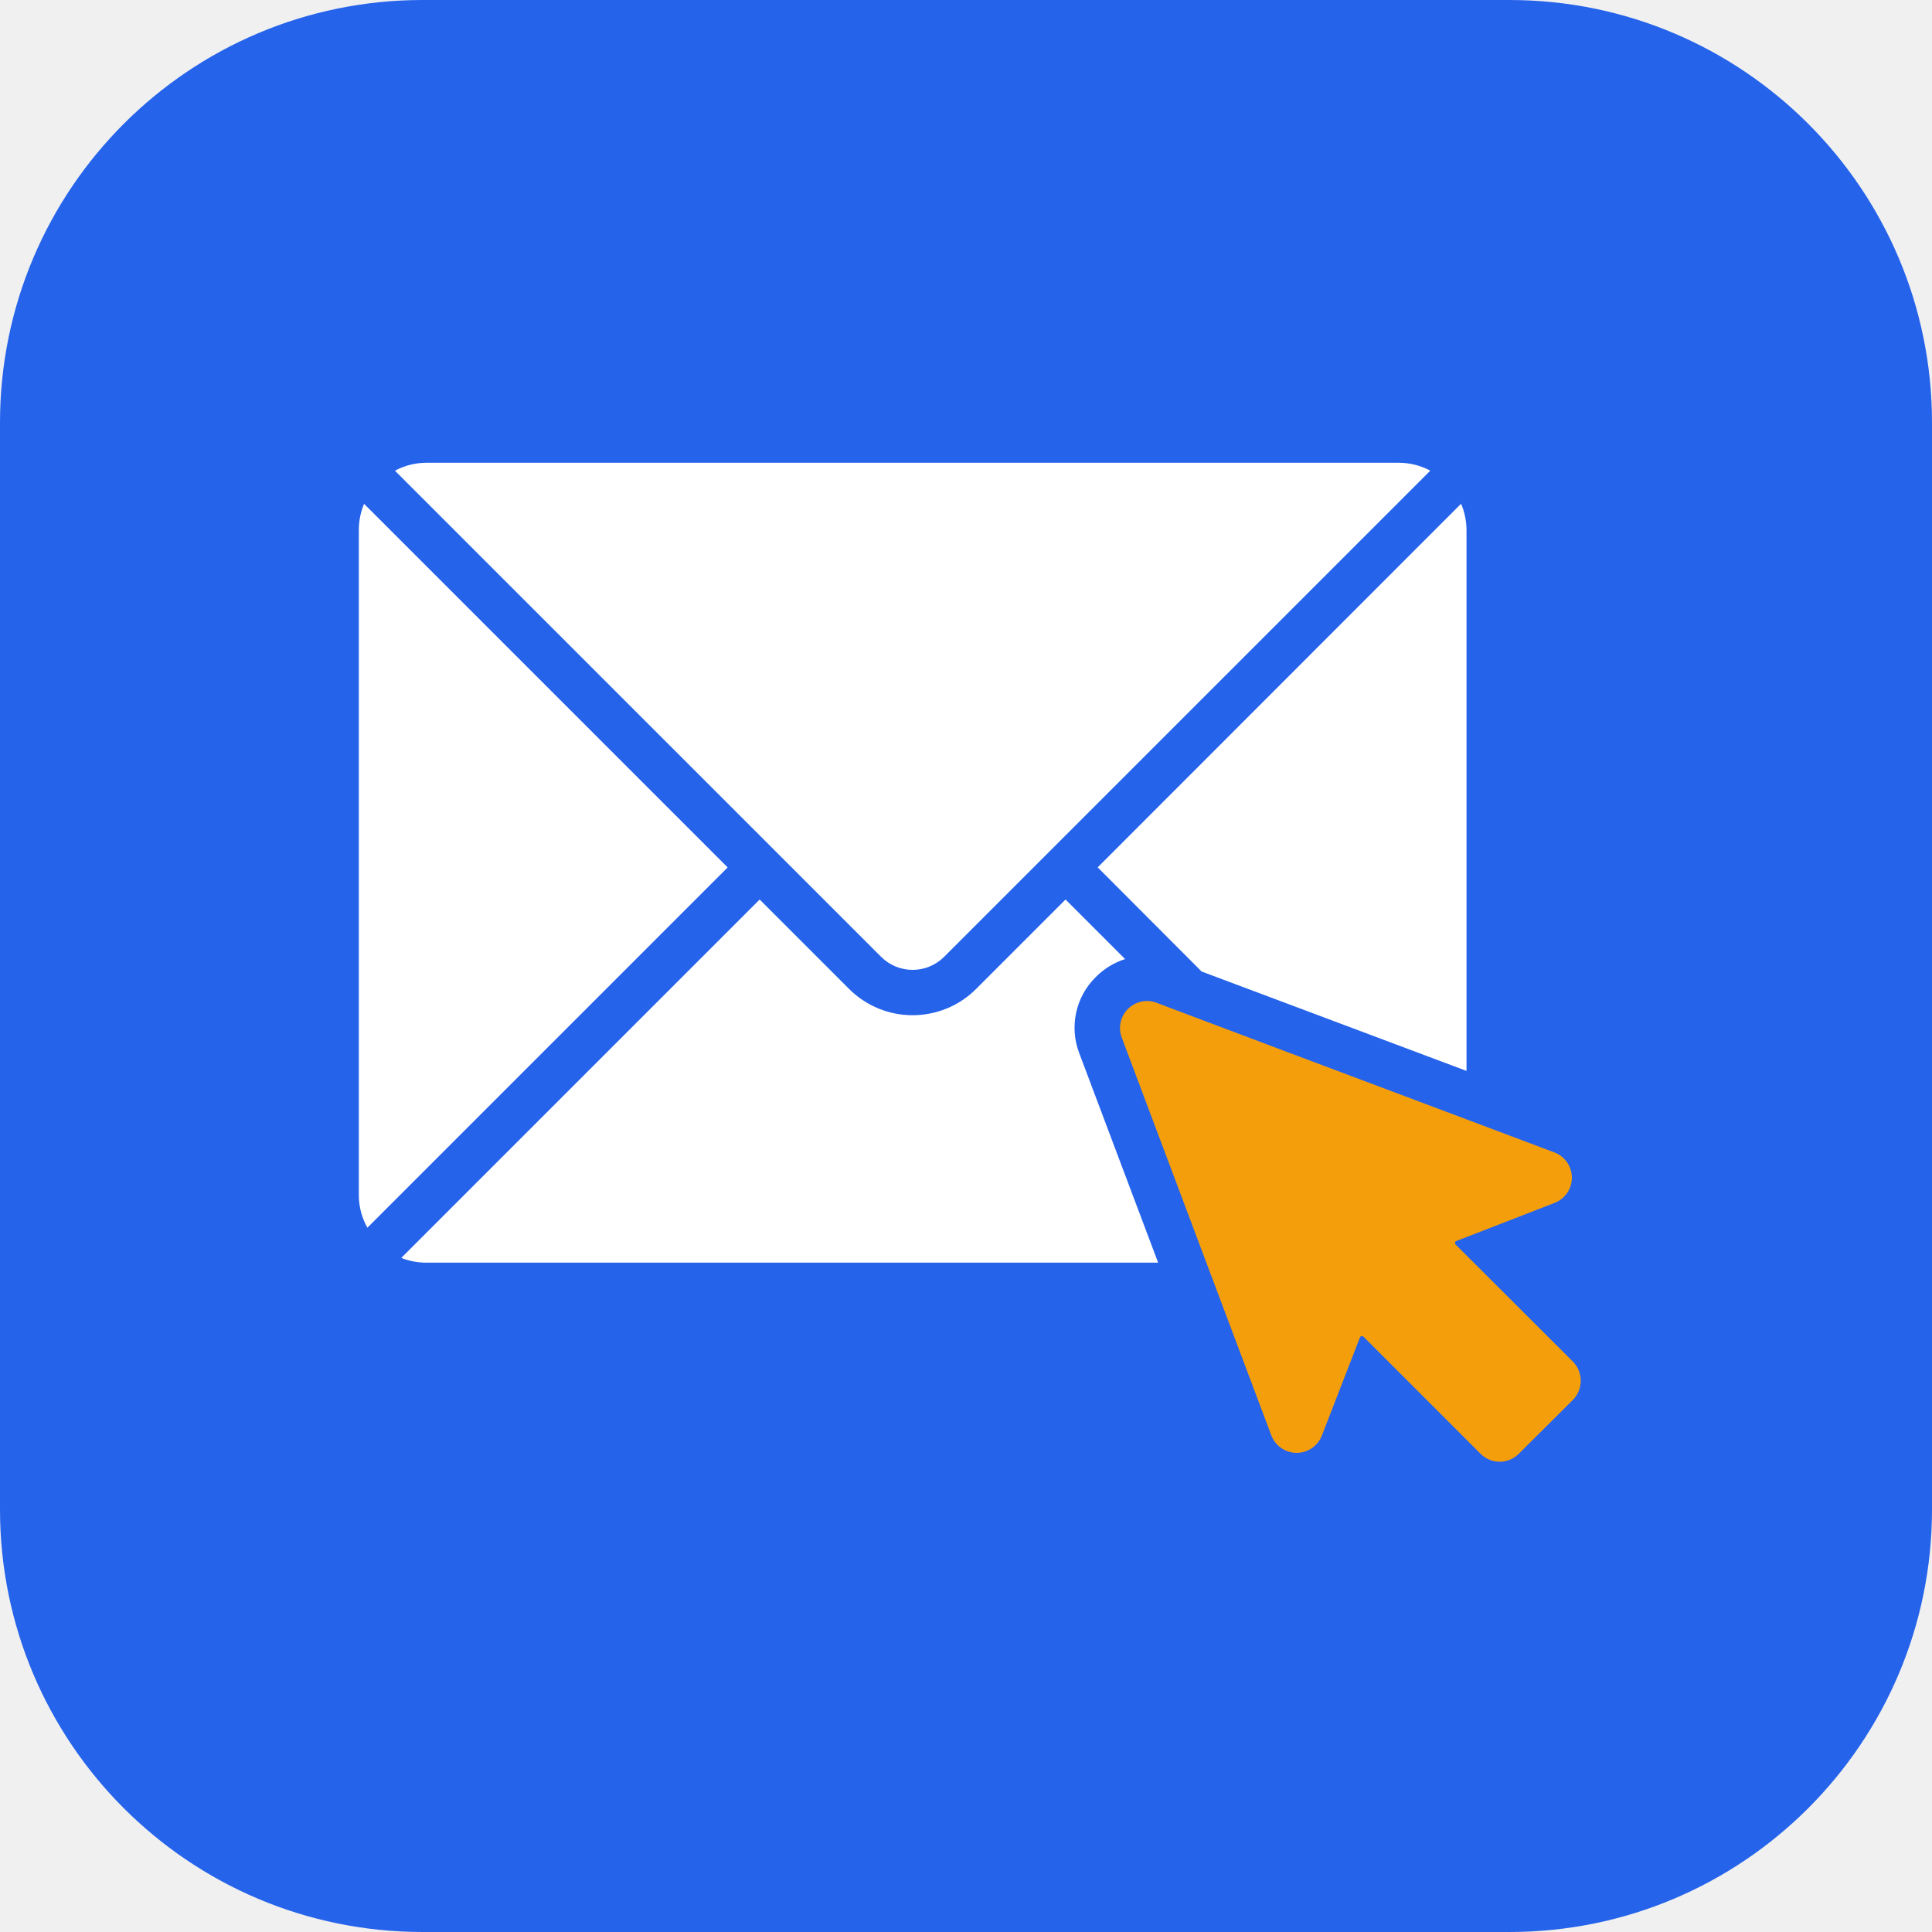
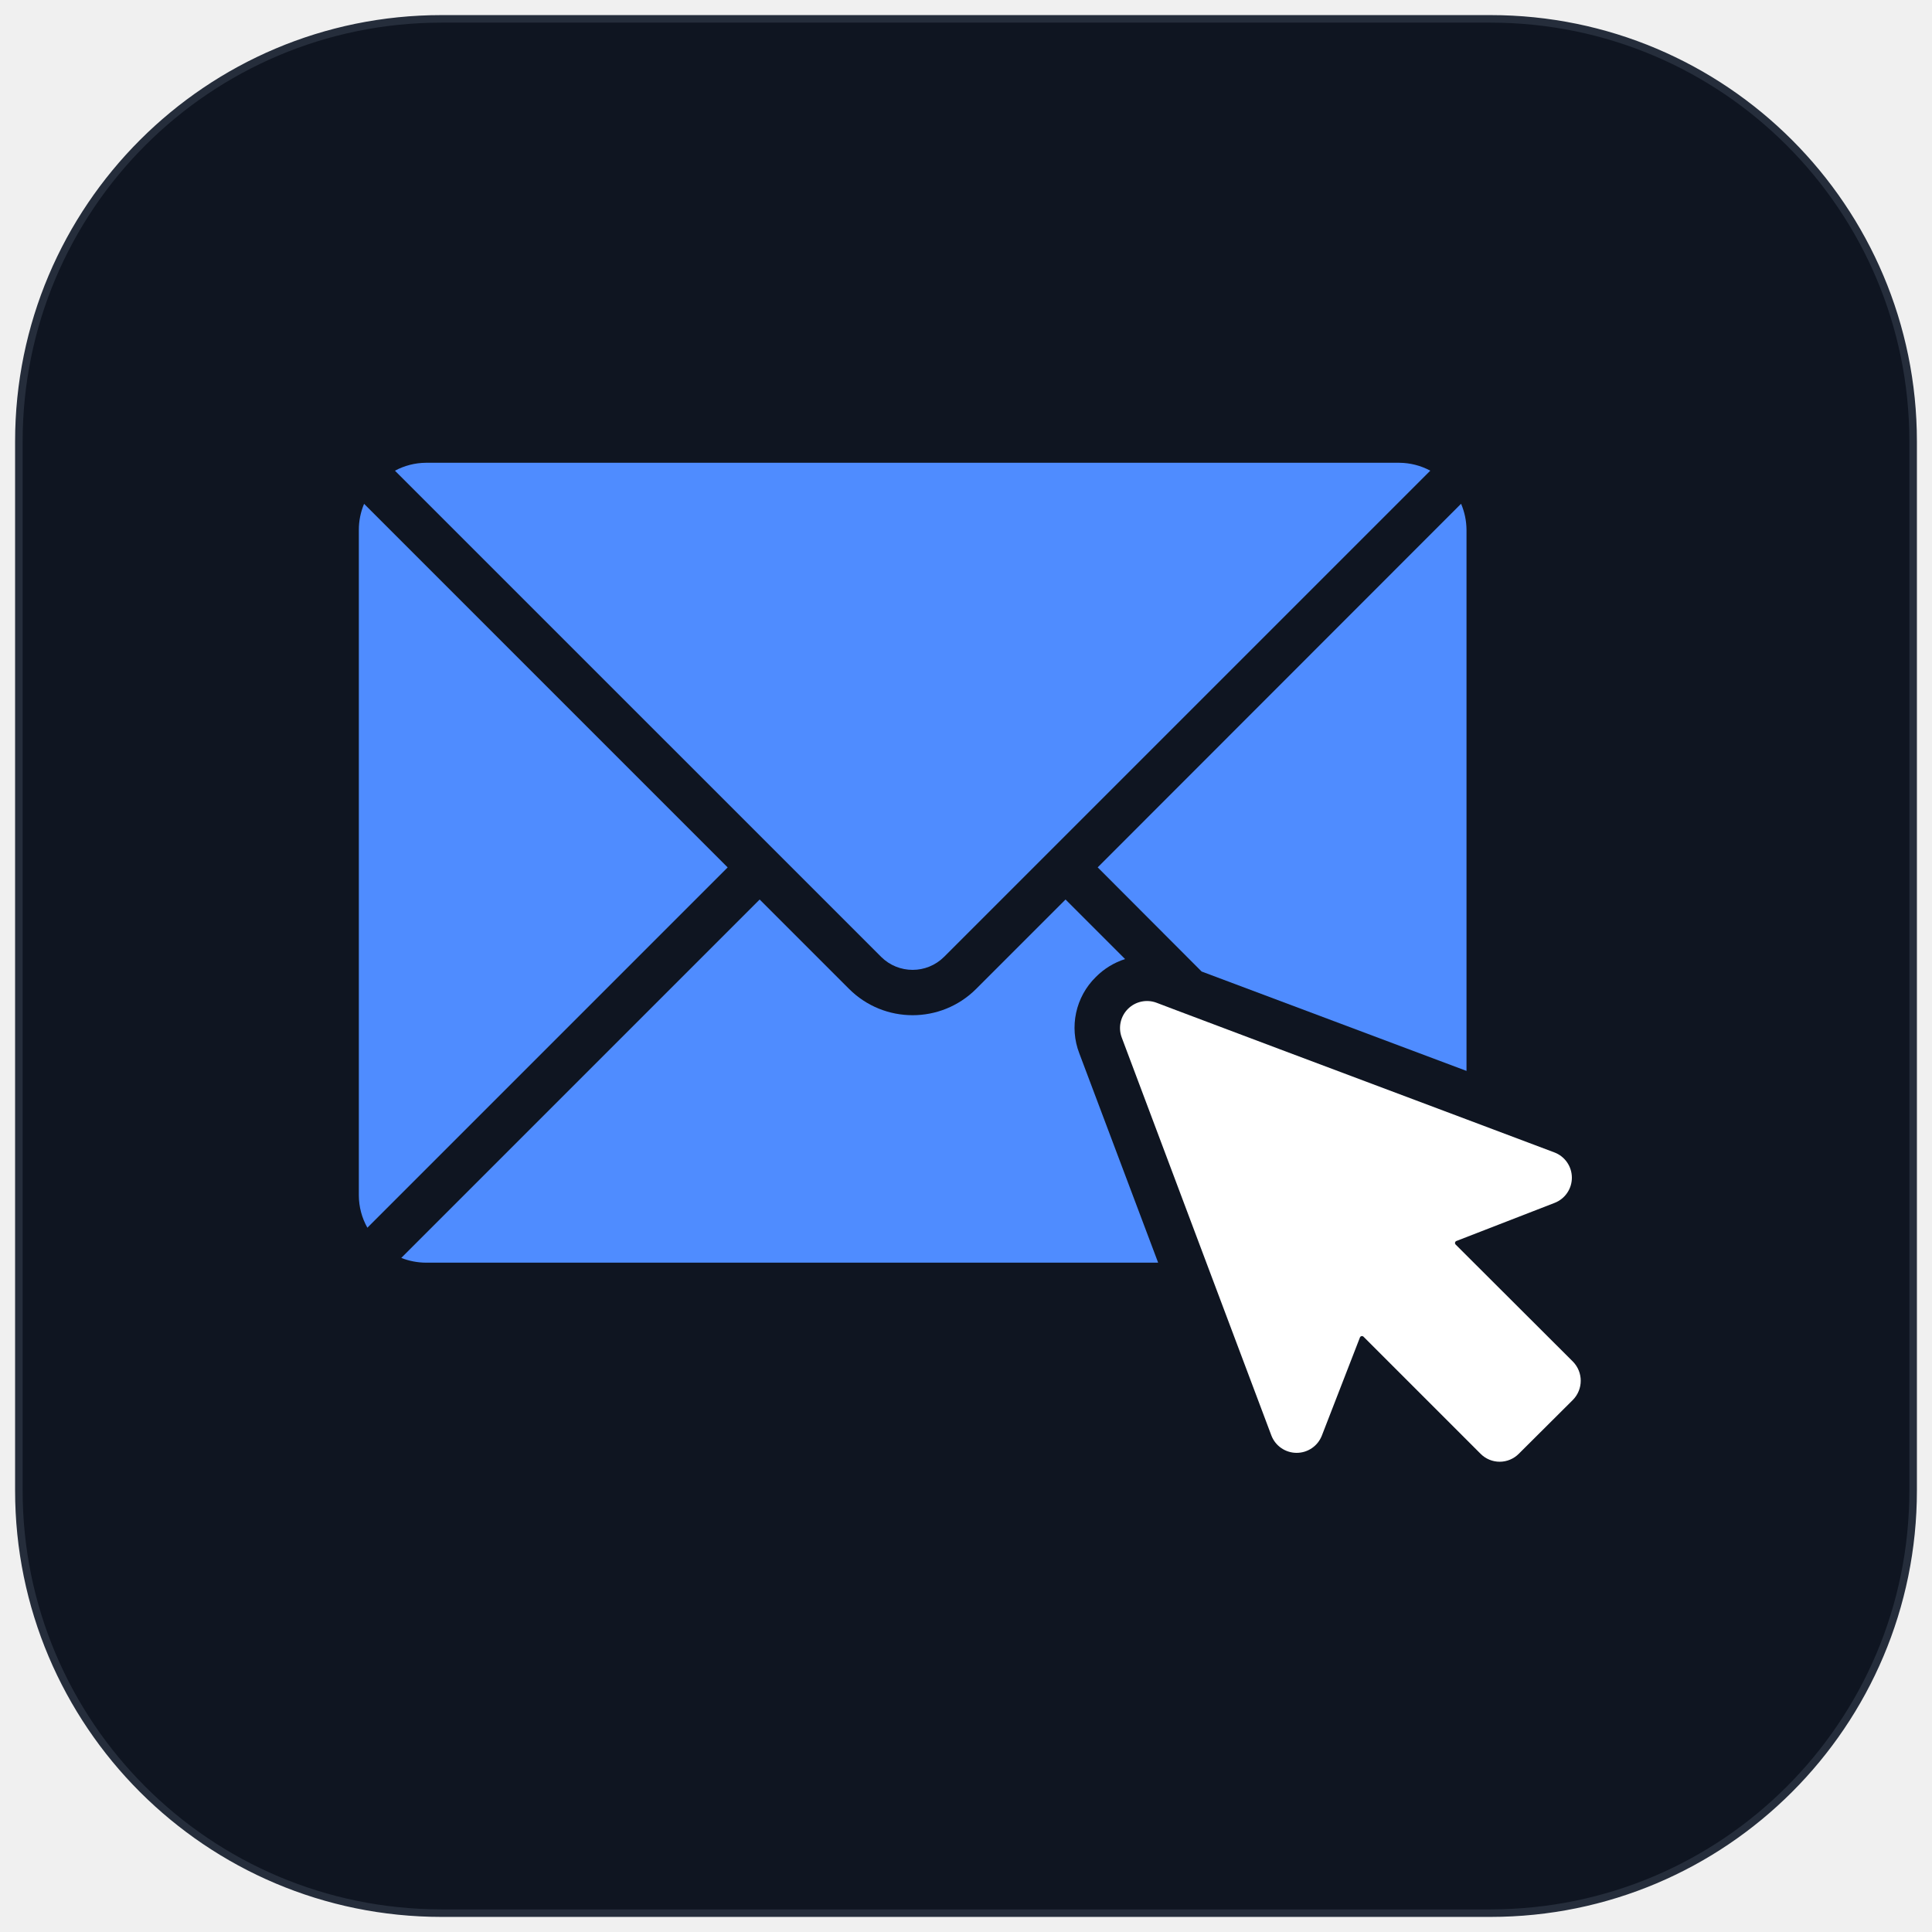
<svg xmlns="http://www.w3.org/2000/svg" viewBox="0 0 512 512" role="img" aria-label="Latch">
-   <rect width="512" height="512" rx="112" fill="#2563eb" />
+   <rect x="5" y="5" width="502" height="502" rx="112" fill="#0f1521" stroke="#252d3b" stroke-width="2" />
  <g transform="translate(65 63) scale(6)">
-     <g fill="#ffffff">
+     <g fill="#4f8cff">
      <path d="M5.248,11.753a2.955,2.955,0,0,0-.232,1.151V42.306a2.932,2.932,0,0,0,.377,1.42L21.306,27.812Z" />
      <path d="M36.84,36.03l3.48,9.24H7.98a3.02,3.02,0,0,1-1.09-.21L22.72,29.23l3.95,3.95a3.971,3.971,0,0,0,5.61,0l3.95-3.95,2.63,2.63a3.181,3.181,0,0,0-1.29.79A3.141,3.141,0,0,0,36.84,36.03Z" />
      <path d="M53.94,12.9V36.8l-11.7-4.39-4.59-4.6L53.7,11.75A2.997,2.997,0,0,1,53.94,12.9Z" />
      <path d="M30.865,31.763,52.34,10.289a2.931,2.931,0,0,0-1.369-.349H7.98a2.932,2.932,0,0,0-1.369.35L28.086,31.764A1.969,1.969,0,0,0,30.865,31.763Z" />
    </g>
-     <path fill="#f59e0b" d="M58.64,51.33l-2.39,2.38a1.189,1.189,0,0,1-1.69,0l-5.17-5.17a.097.097,0,0,0-.16.04l-1.68,4.33a1.195,1.195,0,0,1-2.23-.01l-2.87-7.63L38.71,35.32a1.193,1.193,0,0,1,1.54-1.53l.87.33,4.54,1.71,8.28,3.11,3.88,1.46a1.193,1.193,0,0,1,.01,2.23L53.5,44.31a.096.096,0,0,0-.04.16l5.18,5.17A1.207,1.207,0,0,1,58.64,51.33Z" />
+     <path fill="#ffffff" d="M58.64,51.33l-2.39,2.38a1.189,1.189,0,0,1-1.69,0l-5.17-5.17a.097.097,0,0,0-.16.04l-1.68,4.33a1.195,1.195,0,0,1-2.23-.01l-2.87-7.63L38.71,35.32a1.193,1.193,0,0,1,1.54-1.53l.87.33,4.54,1.71,8.28,3.11,3.88,1.46a1.193,1.193,0,0,1,.01,2.23L53.5,44.31a.096.096,0,0,0-.04.16l5.18,5.17A1.207,1.207,0,0,1,58.64,51.33Z" />
  </g>
</svg>
